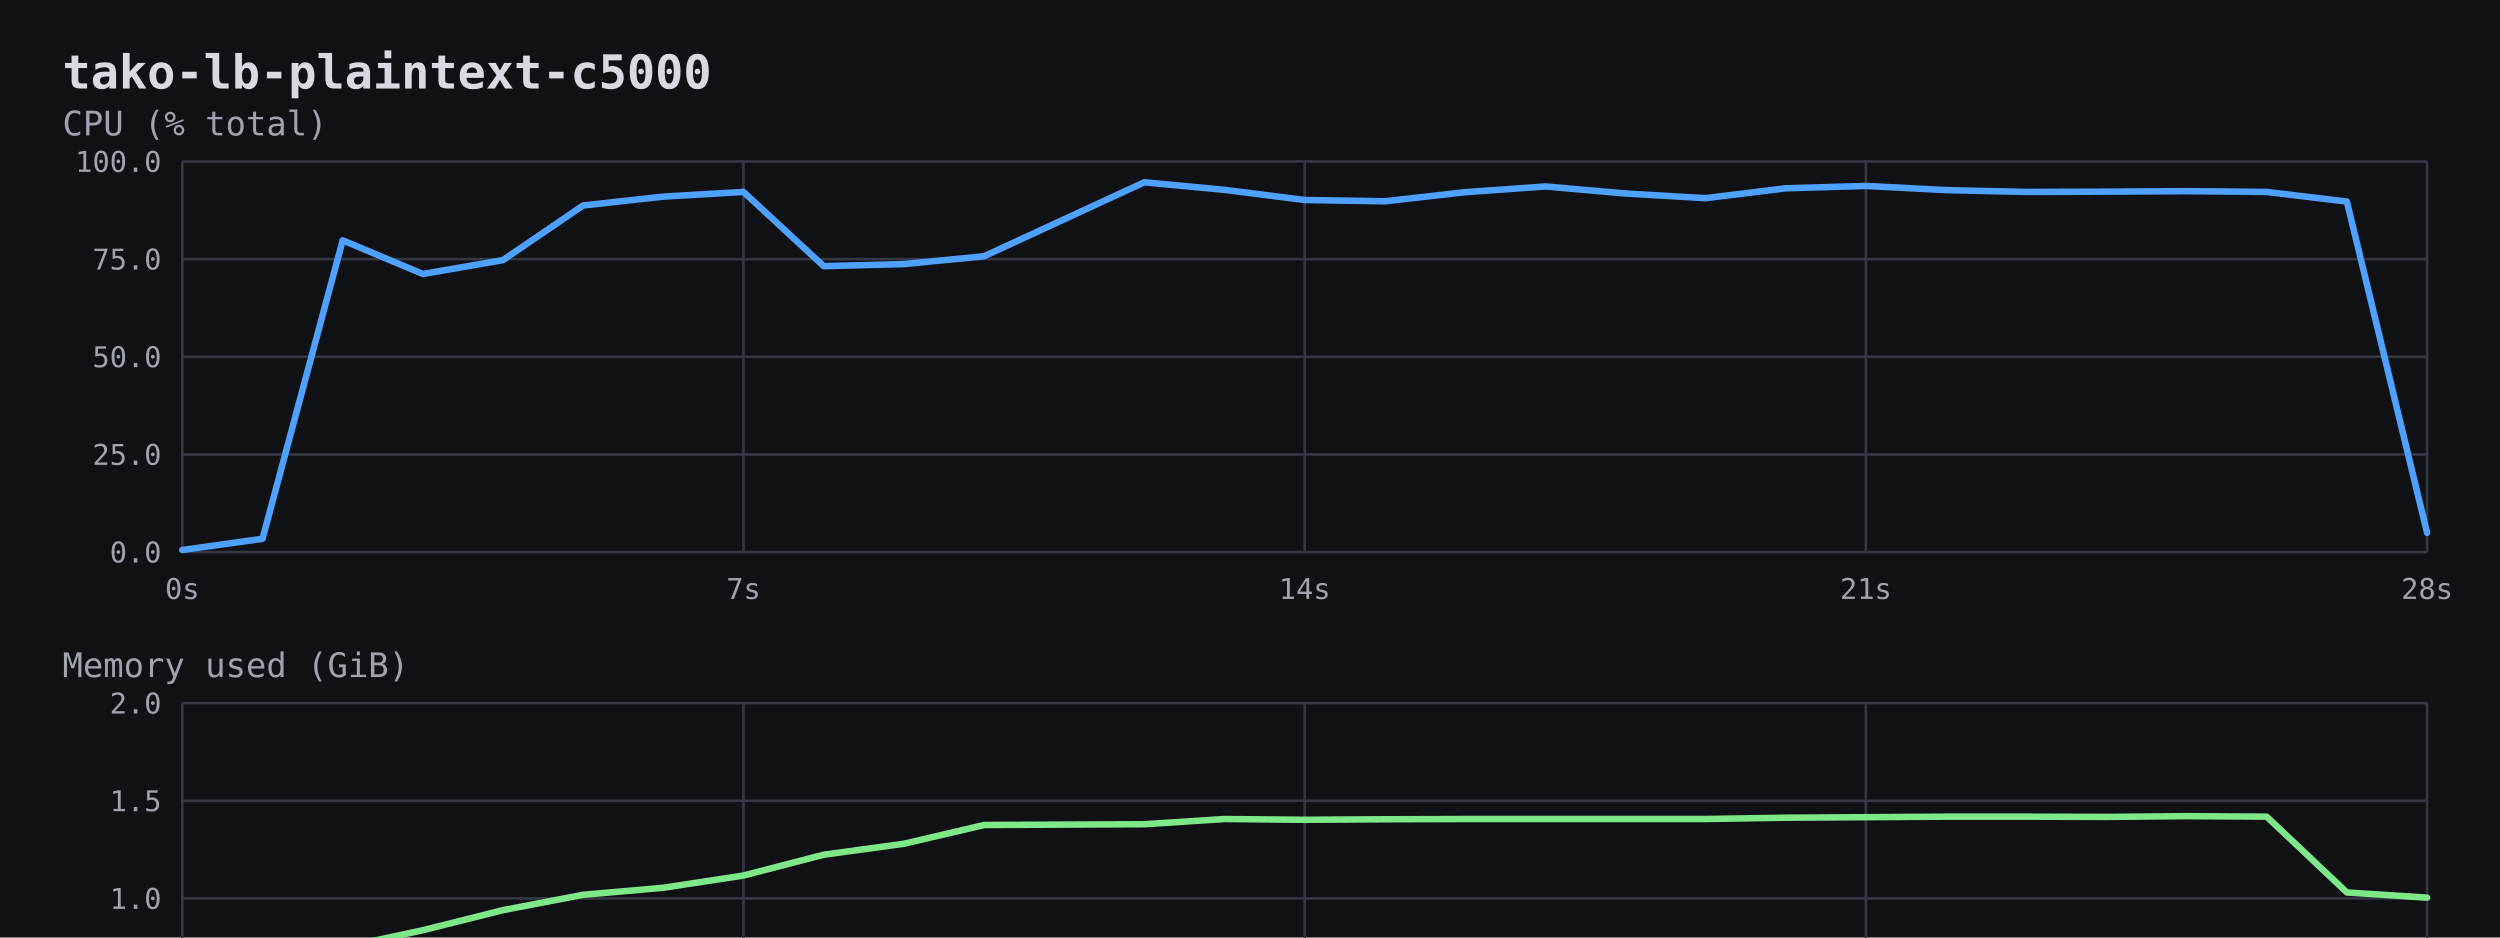
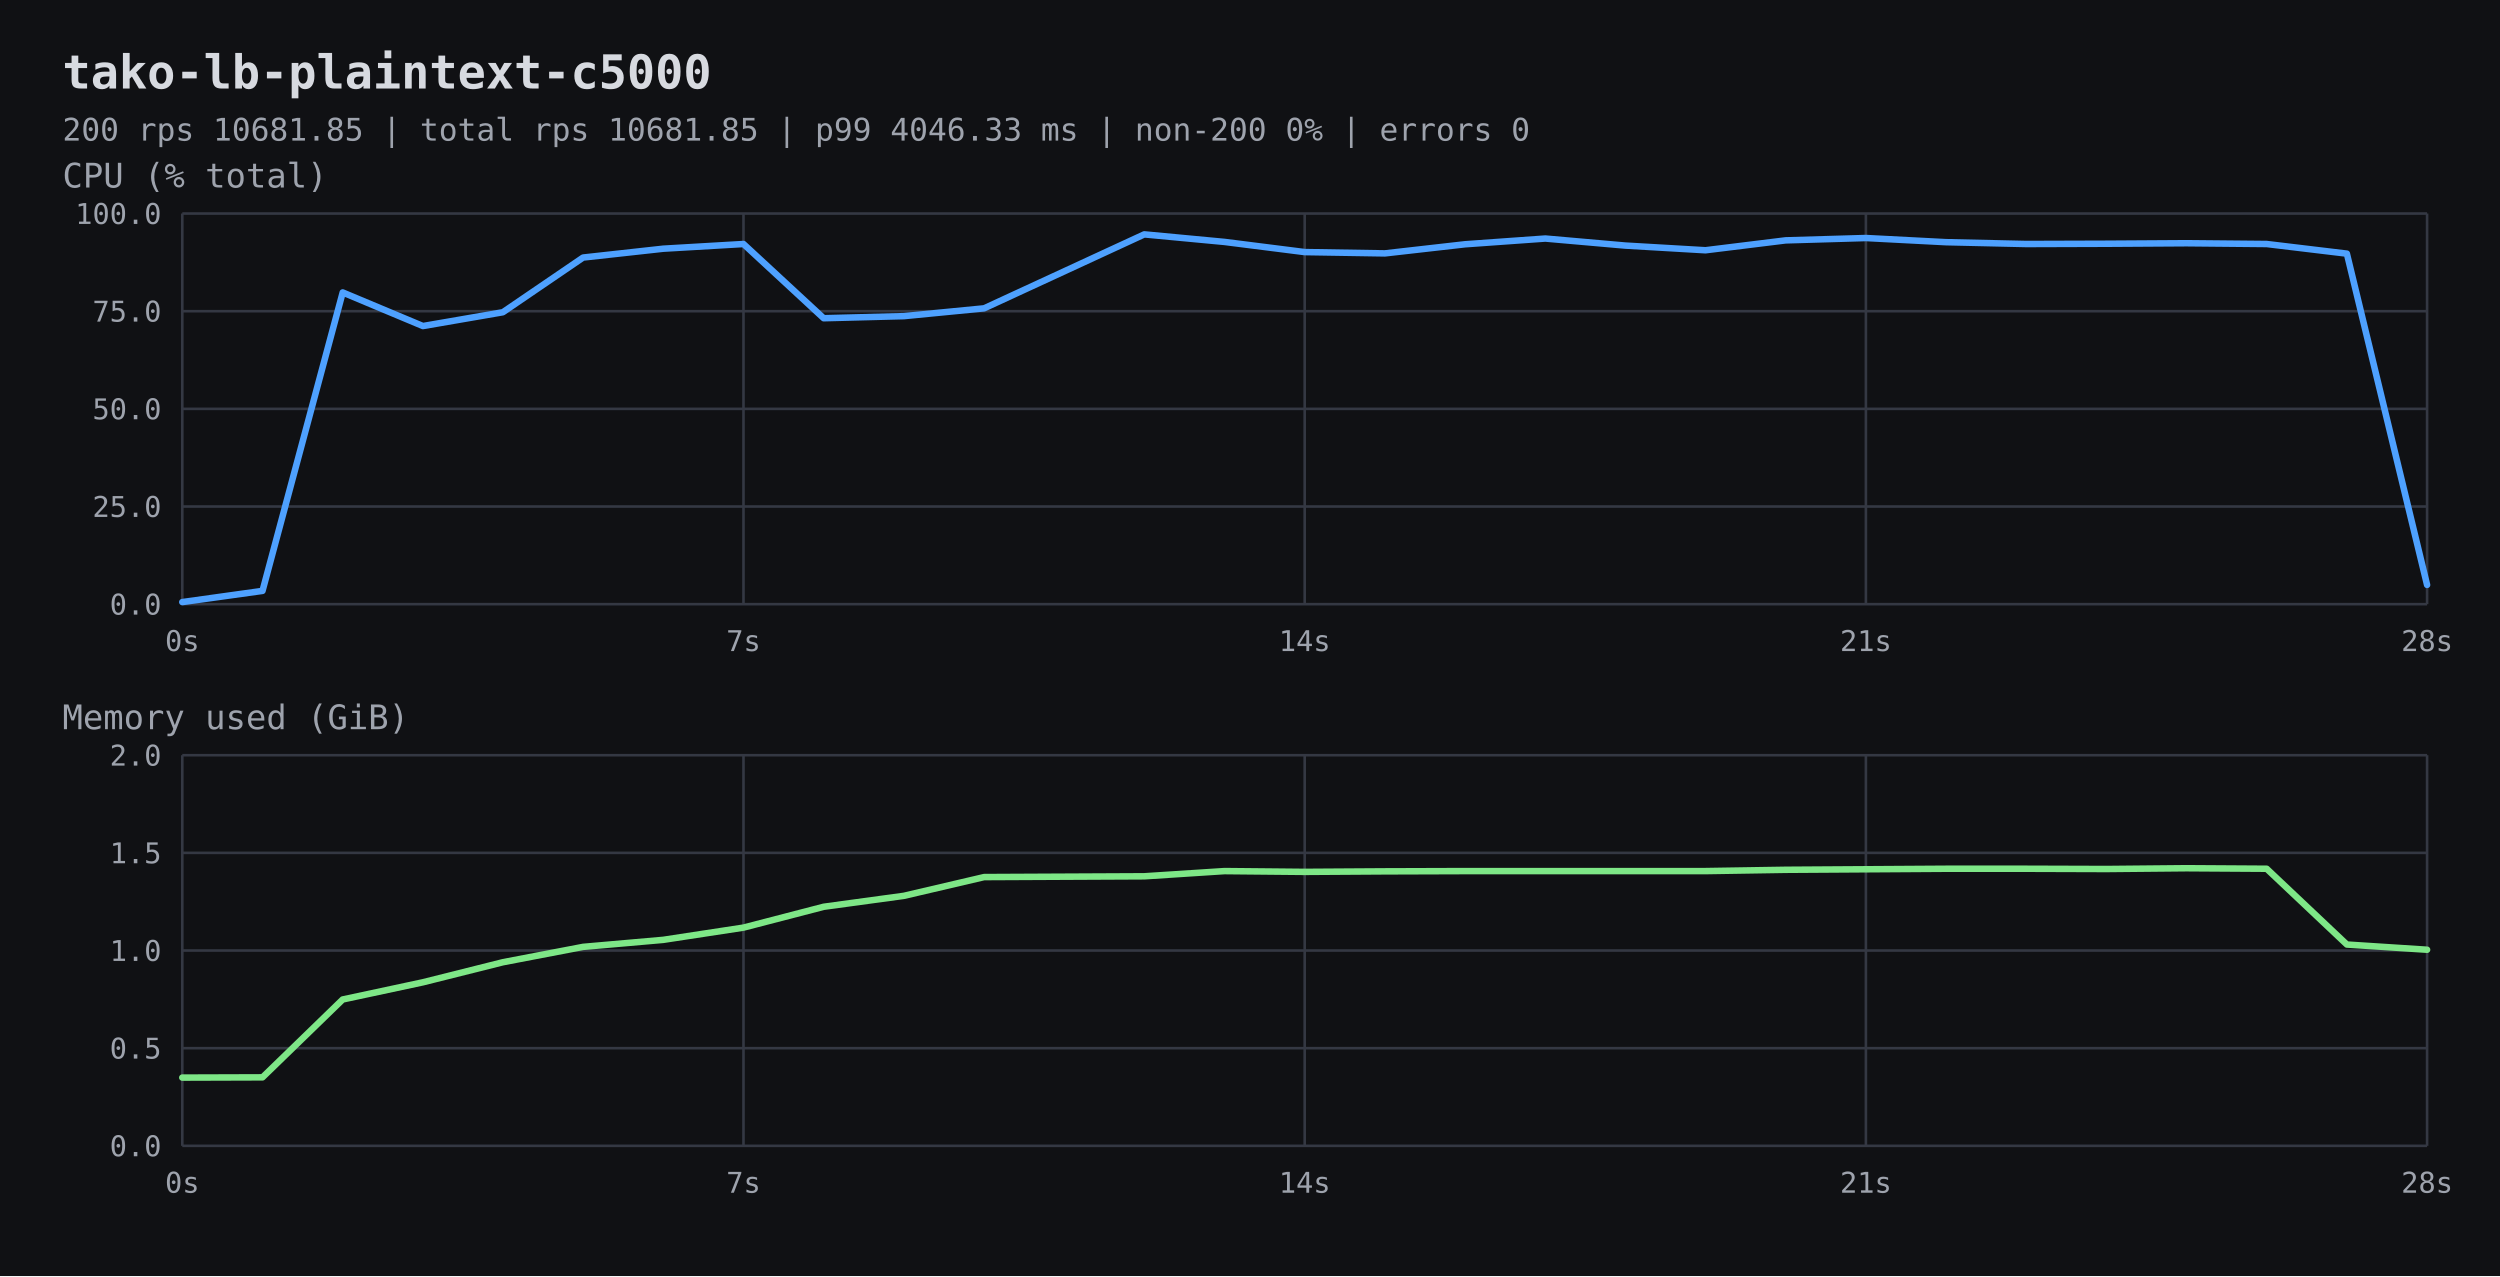
- <svg xmlns="http://www.w3.org/2000/svg" width="960" height="360" viewBox="0 0 960 360">
+ <svg xmlns="http://www.w3.org/2000/svg" width="960" height="490" viewBox="0 0 960 490">
  <rect width="100%" height="100%" fill="#101114" />
  <text x="24" y="34" fill="#d7dae0" font-family="ui-monospace, SFMono-Regular, Menlo, monospace" font-size="18" font-weight="700">tako-lb-plaintext-c5000</text>
-   <text x="24" y="52.0" fill="#9ea3ad" font-family="ui-monospace, SFMono-Regular, Menlo, monospace" font-size="13">CPU (% total)</text>
-   <line x1="70.0" y1="62.0" x2="932.0" y2="62.0" stroke="#343843" stroke-width="1" />
-   <text x="62.0" y="66.0" fill="#9ea3ad" font-family="ui-monospace, SFMono-Regular, Menlo, monospace" font-size="11" text-anchor="end">100.0</text>
-   <line x1="70.0" y1="99.5" x2="932.0" y2="99.5" stroke="#343843" stroke-width="1" />
-   <text x="62.0" y="103.5" fill="#9ea3ad" font-family="ui-monospace, SFMono-Regular, Menlo, monospace" font-size="11" text-anchor="end">75.0</text>
-   <line x1="70.0" y1="137.0" x2="932.0" y2="137.0" stroke="#343843" stroke-width="1" />
-   <text x="62.0" y="141.0" fill="#9ea3ad" font-family="ui-monospace, SFMono-Regular, Menlo, monospace" font-size="11" text-anchor="end">50.0</text>
-   <line x1="70.0" y1="174.5" x2="932.0" y2="174.5" stroke="#343843" stroke-width="1" />
-   <text x="62.0" y="178.5" fill="#9ea3ad" font-family="ui-monospace, SFMono-Regular, Menlo, monospace" font-size="11" text-anchor="end">25.0</text>
-   <line x1="70.0" y1="212.0" x2="932.0" y2="212.0" stroke="#343843" stroke-width="1" />
-   <text x="62.0" y="216.0" fill="#9ea3ad" font-family="ui-monospace, SFMono-Regular, Menlo, monospace" font-size="11" text-anchor="end">0.0</text>
-   <line x1="70.0" y1="62.0" x2="70.0" y2="212.0" stroke="#343843" stroke-width="1" />
-   <text x="70.0" y="230.0" fill="#9ea3ad" font-family="ui-monospace, SFMono-Regular, Menlo, monospace" font-size="11" text-anchor="middle">0s</text>
-   <line x1="285.5" y1="62.0" x2="285.5" y2="212.0" stroke="#343843" stroke-width="1" />
-   <text x="285.5" y="230.0" fill="#9ea3ad" font-family="ui-monospace, SFMono-Regular, Menlo, monospace" font-size="11" text-anchor="middle">7s</text>
-   <line x1="501.0" y1="62.0" x2="501.0" y2="212.0" stroke="#343843" stroke-width="1" />
-   <text x="501.0" y="230.0" fill="#9ea3ad" font-family="ui-monospace, SFMono-Regular, Menlo, monospace" font-size="11" text-anchor="middle">14s</text>
-   <line x1="716.5" y1="62.0" x2="716.5" y2="212.0" stroke="#343843" stroke-width="1" />
-   <text x="716.5" y="230.0" fill="#9ea3ad" font-family="ui-monospace, SFMono-Regular, Menlo, monospace" font-size="11" text-anchor="middle">21s</text>
-   <line x1="932.0" y1="62.0" x2="932.0" y2="212.0" stroke="#343843" stroke-width="1" />
-   <text x="932.0" y="230.0" fill="#9ea3ad" font-family="ui-monospace, SFMono-Regular, Menlo, monospace" font-size="11" text-anchor="middle">28s</text>
-   <path d="M 70.0 211.2 L 100.8 206.9 L 131.6 92.3 L 162.4 105.2 L 193.1 99.9 L 223.9 78.9 L 254.7 75.5 L 285.5 73.7 L 316.3 102.2 L 347.1 101.4 L 377.9 98.4 L 439.4 70.0 L 470.2 72.9 L 501.0 76.8 L 531.8 77.3 L 562.6 73.8 L 593.4 71.6 L 624.1 74.3 L 654.9 76.1 L 685.7 72.3 L 716.5 71.4 L 747.3 73.0 L 778.1 73.7 L 808.9 73.6 L 839.6 73.4 L 870.4 73.7 L 901.2 77.4 L 932.0 204.6" fill="none" stroke="#4ea1ff" stroke-width="2.5" stroke-linejoin="round" stroke-linecap="round" />
-   <text x="24" y="260.0" fill="#9ea3ad" font-family="ui-monospace, SFMono-Regular, Menlo, monospace" font-size="13">Memory used (GiB)</text>
-   <line x1="70.0" y1="270.0" x2="932.0" y2="270.0" stroke="#343843" stroke-width="1" />
-   <text x="62.0" y="274.0" fill="#9ea3ad" font-family="ui-monospace, SFMono-Regular, Menlo, monospace" font-size="11" text-anchor="end">2.0</text>
-   <line x1="70.0" y1="307.5" x2="932.0" y2="307.5" stroke="#343843" stroke-width="1" />
-   <text x="62.0" y="311.5" fill="#9ea3ad" font-family="ui-monospace, SFMono-Regular, Menlo, monospace" font-size="11" text-anchor="end">1.5</text>
-   <line x1="70.0" y1="345.0" x2="932.0" y2="345.0" stroke="#343843" stroke-width="1" />
-   <text x="62.0" y="349.0" fill="#9ea3ad" font-family="ui-monospace, SFMono-Regular, Menlo, monospace" font-size="11" text-anchor="end">1.0</text>
-   <line x1="70.0" y1="382.5" x2="932.0" y2="382.5" stroke="#343843" stroke-width="1" />
-   <text x="62.0" y="386.5" fill="#9ea3ad" font-family="ui-monospace, SFMono-Regular, Menlo, monospace" font-size="11" text-anchor="end">0.5</text>
-   <line x1="70.0" y1="420.0" x2="932.0" y2="420.0" stroke="#343843" stroke-width="1" />
-   <text x="62.0" y="424.0" fill="#9ea3ad" font-family="ui-monospace, SFMono-Regular, Menlo, monospace" font-size="11" text-anchor="end">0.0</text>
-   <line x1="70.0" y1="270.0" x2="70.0" y2="420.0" stroke="#343843" stroke-width="1" />
-   <text x="70.0" y="438.0" fill="#9ea3ad" font-family="ui-monospace, SFMono-Regular, Menlo, monospace" font-size="11" text-anchor="middle">0s</text>
-   <line x1="285.5" y1="270.0" x2="285.5" y2="420.0" stroke="#343843" stroke-width="1" />
-   <text x="285.5" y="438.0" fill="#9ea3ad" font-family="ui-monospace, SFMono-Regular, Menlo, monospace" font-size="11" text-anchor="middle">7s</text>
-   <line x1="501.0" y1="270.0" x2="501.0" y2="420.0" stroke="#343843" stroke-width="1" />
-   <text x="501.0" y="438.0" fill="#9ea3ad" font-family="ui-monospace, SFMono-Regular, Menlo, monospace" font-size="11" text-anchor="middle">14s</text>
-   <line x1="716.5" y1="270.0" x2="716.5" y2="420.0" stroke="#343843" stroke-width="1" />
-   <text x="716.5" y="438.0" fill="#9ea3ad" font-family="ui-monospace, SFMono-Regular, Menlo, monospace" font-size="11" text-anchor="middle">21s</text>
-   <line x1="932.0" y1="270.0" x2="932.0" y2="420.0" stroke="#343843" stroke-width="1" />
-   <text x="932.0" y="438.0" fill="#9ea3ad" font-family="ui-monospace, SFMono-Regular, Menlo, monospace" font-size="11" text-anchor="middle">28s</text>
-   <path d="M 70.0 393.8 L 100.8 393.7 L 131.6 363.8 L 162.4 357.2 L 193.1 349.5 L 223.9 343.6 L 254.7 340.9 L 285.5 336.2 L 316.3 328.2 L 347.1 324.0 L 377.9 316.8 L 439.4 316.5 L 470.2 314.5 L 501.0 314.8 L 531.8 314.6 L 562.6 314.5 L 593.4 314.5 L 624.1 314.5 L 654.9 314.5 L 685.7 314.0 L 716.5 313.8 L 747.3 313.6 L 778.1 313.6 L 808.9 313.7 L 839.6 313.4 L 870.4 313.6 L 901.2 342.7 L 932.0 344.7" fill="none" stroke="#7ee787" stroke-width="2.5" stroke-linejoin="round" stroke-linecap="round" />
+   <text x="24" y="54" fill="#9ea3ad" font-family="ui-monospace, SFMono-Regular, Menlo, monospace" font-size="12">200 rps 10681.85 | total rps 10681.85 | p99 4046.33 ms | non-200 0% | errors 0</text>
+   <text x="24" y="72.0" fill="#9ea3ad" font-family="ui-monospace, SFMono-Regular, Menlo, monospace" font-size="13">CPU (% total)</text>
+   <line x1="70.0" y1="82.0" x2="932.0" y2="82.0" stroke="#343843" stroke-width="1" />
+   <text x="62.0" y="86.0" fill="#9ea3ad" font-family="ui-monospace, SFMono-Regular, Menlo, monospace" font-size="11" text-anchor="end">100.0</text>
+   <line x1="70.0" y1="119.5" x2="932.0" y2="119.5" stroke="#343843" stroke-width="1" />
+   <text x="62.0" y="123.5" fill="#9ea3ad" font-family="ui-monospace, SFMono-Regular, Menlo, monospace" font-size="11" text-anchor="end">75.0</text>
+   <line x1="70.0" y1="157.0" x2="932.0" y2="157.0" stroke="#343843" stroke-width="1" />
+   <text x="62.0" y="161.0" fill="#9ea3ad" font-family="ui-monospace, SFMono-Regular, Menlo, monospace" font-size="11" text-anchor="end">50.0</text>
+   <line x1="70.0" y1="194.5" x2="932.0" y2="194.5" stroke="#343843" stroke-width="1" />
+   <text x="62.0" y="198.5" fill="#9ea3ad" font-family="ui-monospace, SFMono-Regular, Menlo, monospace" font-size="11" text-anchor="end">25.0</text>
+   <line x1="70.0" y1="232.0" x2="932.0" y2="232.0" stroke="#343843" stroke-width="1" />
+   <text x="62.0" y="236.0" fill="#9ea3ad" font-family="ui-monospace, SFMono-Regular, Menlo, monospace" font-size="11" text-anchor="end">0.0</text>
+   <line x1="70.0" y1="82.0" x2="70.0" y2="232.0" stroke="#343843" stroke-width="1" />
+   <text x="70.0" y="250.0" fill="#9ea3ad" font-family="ui-monospace, SFMono-Regular, Menlo, monospace" font-size="11" text-anchor="middle">0s</text>
+   <line x1="285.5" y1="82.0" x2="285.5" y2="232.0" stroke="#343843" stroke-width="1" />
+   <text x="285.5" y="250.0" fill="#9ea3ad" font-family="ui-monospace, SFMono-Regular, Menlo, monospace" font-size="11" text-anchor="middle">7s</text>
+   <line x1="501.0" y1="82.0" x2="501.0" y2="232.0" stroke="#343843" stroke-width="1" />
+   <text x="501.0" y="250.0" fill="#9ea3ad" font-family="ui-monospace, SFMono-Regular, Menlo, monospace" font-size="11" text-anchor="middle">14s</text>
+   <line x1="716.5" y1="82.0" x2="716.5" y2="232.0" stroke="#343843" stroke-width="1" />
+   <text x="716.5" y="250.0" fill="#9ea3ad" font-family="ui-monospace, SFMono-Regular, Menlo, monospace" font-size="11" text-anchor="middle">21s</text>
+   <line x1="932.0" y1="82.0" x2="932.0" y2="232.0" stroke="#343843" stroke-width="1" />
+   <text x="932.0" y="250.0" fill="#9ea3ad" font-family="ui-monospace, SFMono-Regular, Menlo, monospace" font-size="11" text-anchor="middle">28s</text>
+   <path d="M 70.0 231.2 L 100.8 226.9 L 131.6 112.3 L 162.4 125.2 L 193.1 119.9 L 223.9 98.9 L 254.7 95.5 L 285.5 93.7 L 316.3 122.2 L 347.1 121.4 L 377.9 118.4 L 439.4 90.0 L 470.2 92.9 L 501.0 96.8 L 531.8 97.3 L 562.6 93.8 L 593.4 91.6 L 624.1 94.3 L 654.9 96.1 L 685.7 92.3 L 716.5 91.4 L 747.3 93.0 L 778.1 93.7 L 808.9 93.6 L 839.6 93.4 L 870.4 93.7 L 901.2 97.4 L 932.0 224.6" fill="none" stroke="#4ea1ff" stroke-width="2.5" stroke-linejoin="round" stroke-linecap="round" />
+   <text x="24" y="280.0" fill="#9ea3ad" font-family="ui-monospace, SFMono-Regular, Menlo, monospace" font-size="13">Memory used (GiB)</text>
+   <line x1="70.0" y1="290.0" x2="932.0" y2="290.0" stroke="#343843" stroke-width="1" />
+   <text x="62.0" y="294.0" fill="#9ea3ad" font-family="ui-monospace, SFMono-Regular, Menlo, monospace" font-size="11" text-anchor="end">2.0</text>
+   <line x1="70.0" y1="327.5" x2="932.0" y2="327.5" stroke="#343843" stroke-width="1" />
+   <text x="62.0" y="331.5" fill="#9ea3ad" font-family="ui-monospace, SFMono-Regular, Menlo, monospace" font-size="11" text-anchor="end">1.5</text>
+   <line x1="70.0" y1="365.0" x2="932.0" y2="365.0" stroke="#343843" stroke-width="1" />
+   <text x="62.0" y="369.0" fill="#9ea3ad" font-family="ui-monospace, SFMono-Regular, Menlo, monospace" font-size="11" text-anchor="end">1.0</text>
+   <line x1="70.0" y1="402.5" x2="932.0" y2="402.5" stroke="#343843" stroke-width="1" />
+   <text x="62.0" y="406.5" fill="#9ea3ad" font-family="ui-monospace, SFMono-Regular, Menlo, monospace" font-size="11" text-anchor="end">0.5</text>
+   <line x1="70.0" y1="440.0" x2="932.0" y2="440.0" stroke="#343843" stroke-width="1" />
+   <text x="62.0" y="444.0" fill="#9ea3ad" font-family="ui-monospace, SFMono-Regular, Menlo, monospace" font-size="11" text-anchor="end">0.0</text>
+   <line x1="70.0" y1="290.0" x2="70.0" y2="440.0" stroke="#343843" stroke-width="1" />
+   <text x="70.0" y="458.0" fill="#9ea3ad" font-family="ui-monospace, SFMono-Regular, Menlo, monospace" font-size="11" text-anchor="middle">0s</text>
+   <line x1="285.5" y1="290.0" x2="285.5" y2="440.0" stroke="#343843" stroke-width="1" />
+   <text x="285.5" y="458.0" fill="#9ea3ad" font-family="ui-monospace, SFMono-Regular, Menlo, monospace" font-size="11" text-anchor="middle">7s</text>
+   <line x1="501.0" y1="290.0" x2="501.0" y2="440.0" stroke="#343843" stroke-width="1" />
+   <text x="501.0" y="458.0" fill="#9ea3ad" font-family="ui-monospace, SFMono-Regular, Menlo, monospace" font-size="11" text-anchor="middle">14s</text>
+   <line x1="716.5" y1="290.0" x2="716.5" y2="440.0" stroke="#343843" stroke-width="1" />
+   <text x="716.5" y="458.0" fill="#9ea3ad" font-family="ui-monospace, SFMono-Regular, Menlo, monospace" font-size="11" text-anchor="middle">21s</text>
+   <line x1="932.0" y1="290.0" x2="932.0" y2="440.0" stroke="#343843" stroke-width="1" />
+   <text x="932.0" y="458.0" fill="#9ea3ad" font-family="ui-monospace, SFMono-Regular, Menlo, monospace" font-size="11" text-anchor="middle">28s</text>
+   <path d="M 70.0 413.8 L 100.8 413.7 L 131.6 383.8 L 162.4 377.2 L 193.1 369.5 L 223.9 363.6 L 254.7 360.9 L 285.5 356.2 L 316.3 348.2 L 347.1 344.0 L 377.9 336.8 L 439.4 336.5 L 470.2 334.5 L 501.0 334.8 L 531.8 334.6 L 562.6 334.5 L 593.4 334.5 L 624.1 334.5 L 654.9 334.5 L 685.7 334.0 L 716.5 333.8 L 747.3 333.6 L 778.1 333.6 L 808.9 333.7 L 839.6 333.4 L 870.4 333.6 L 901.2 362.7 L 932.0 364.7" fill="none" stroke="#7ee787" stroke-width="2.5" stroke-linejoin="round" stroke-linecap="round" />
</svg>
